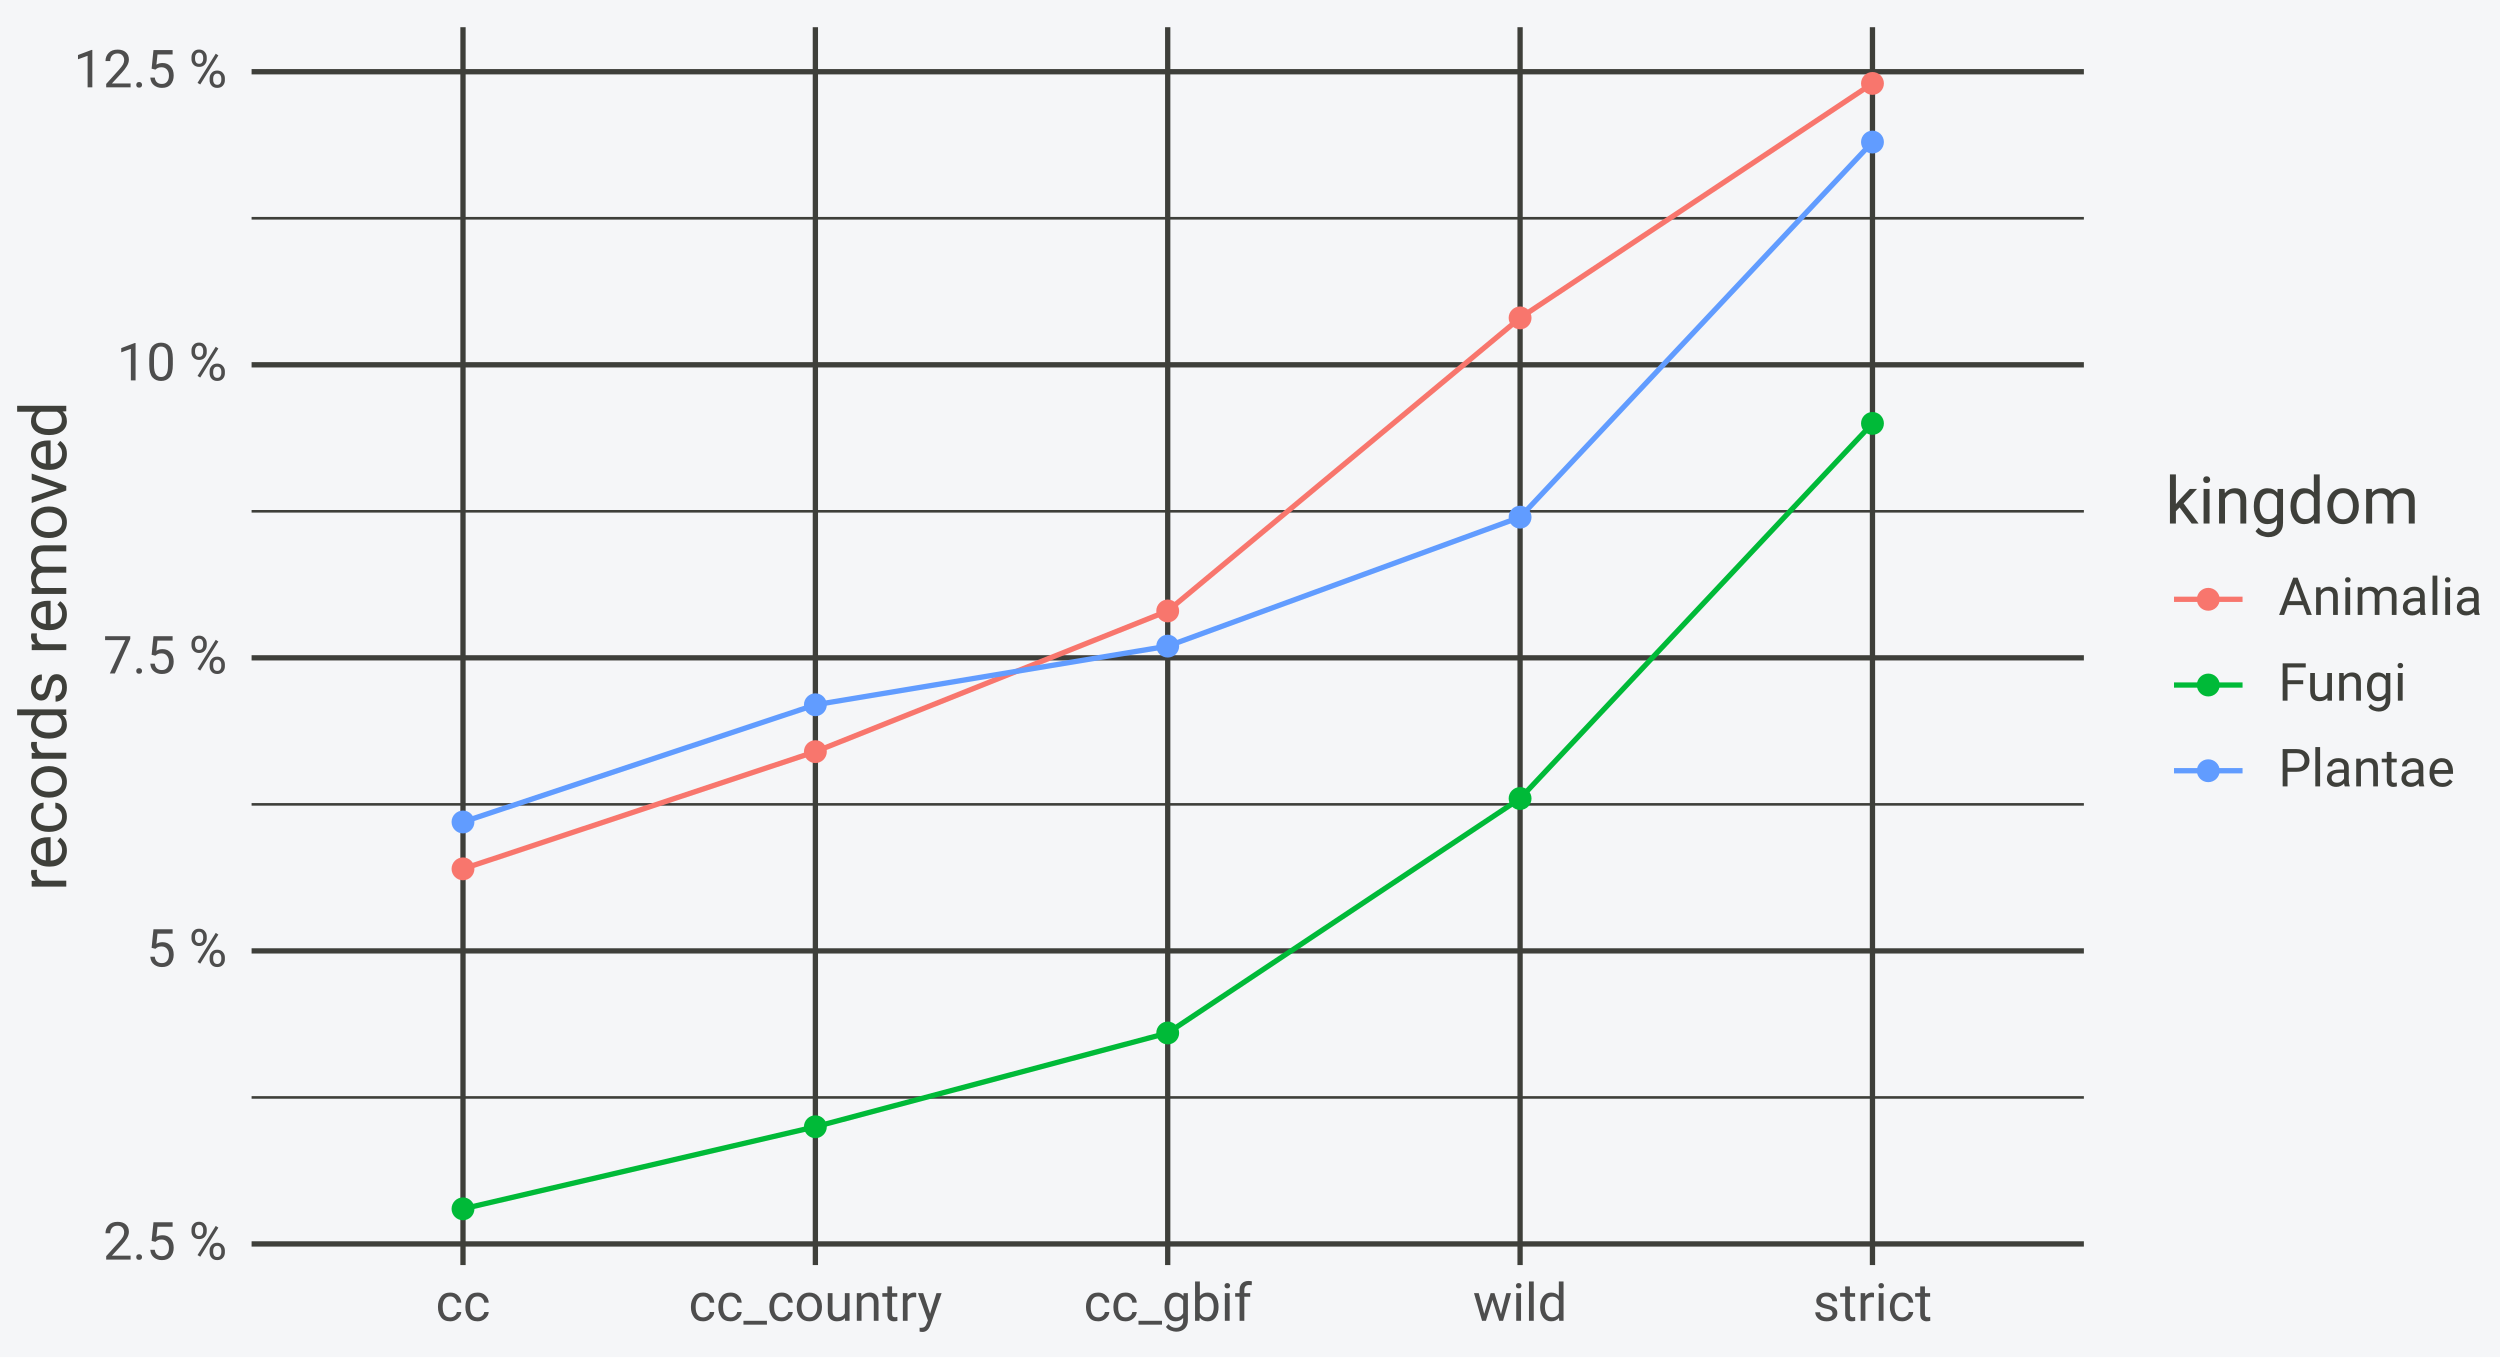
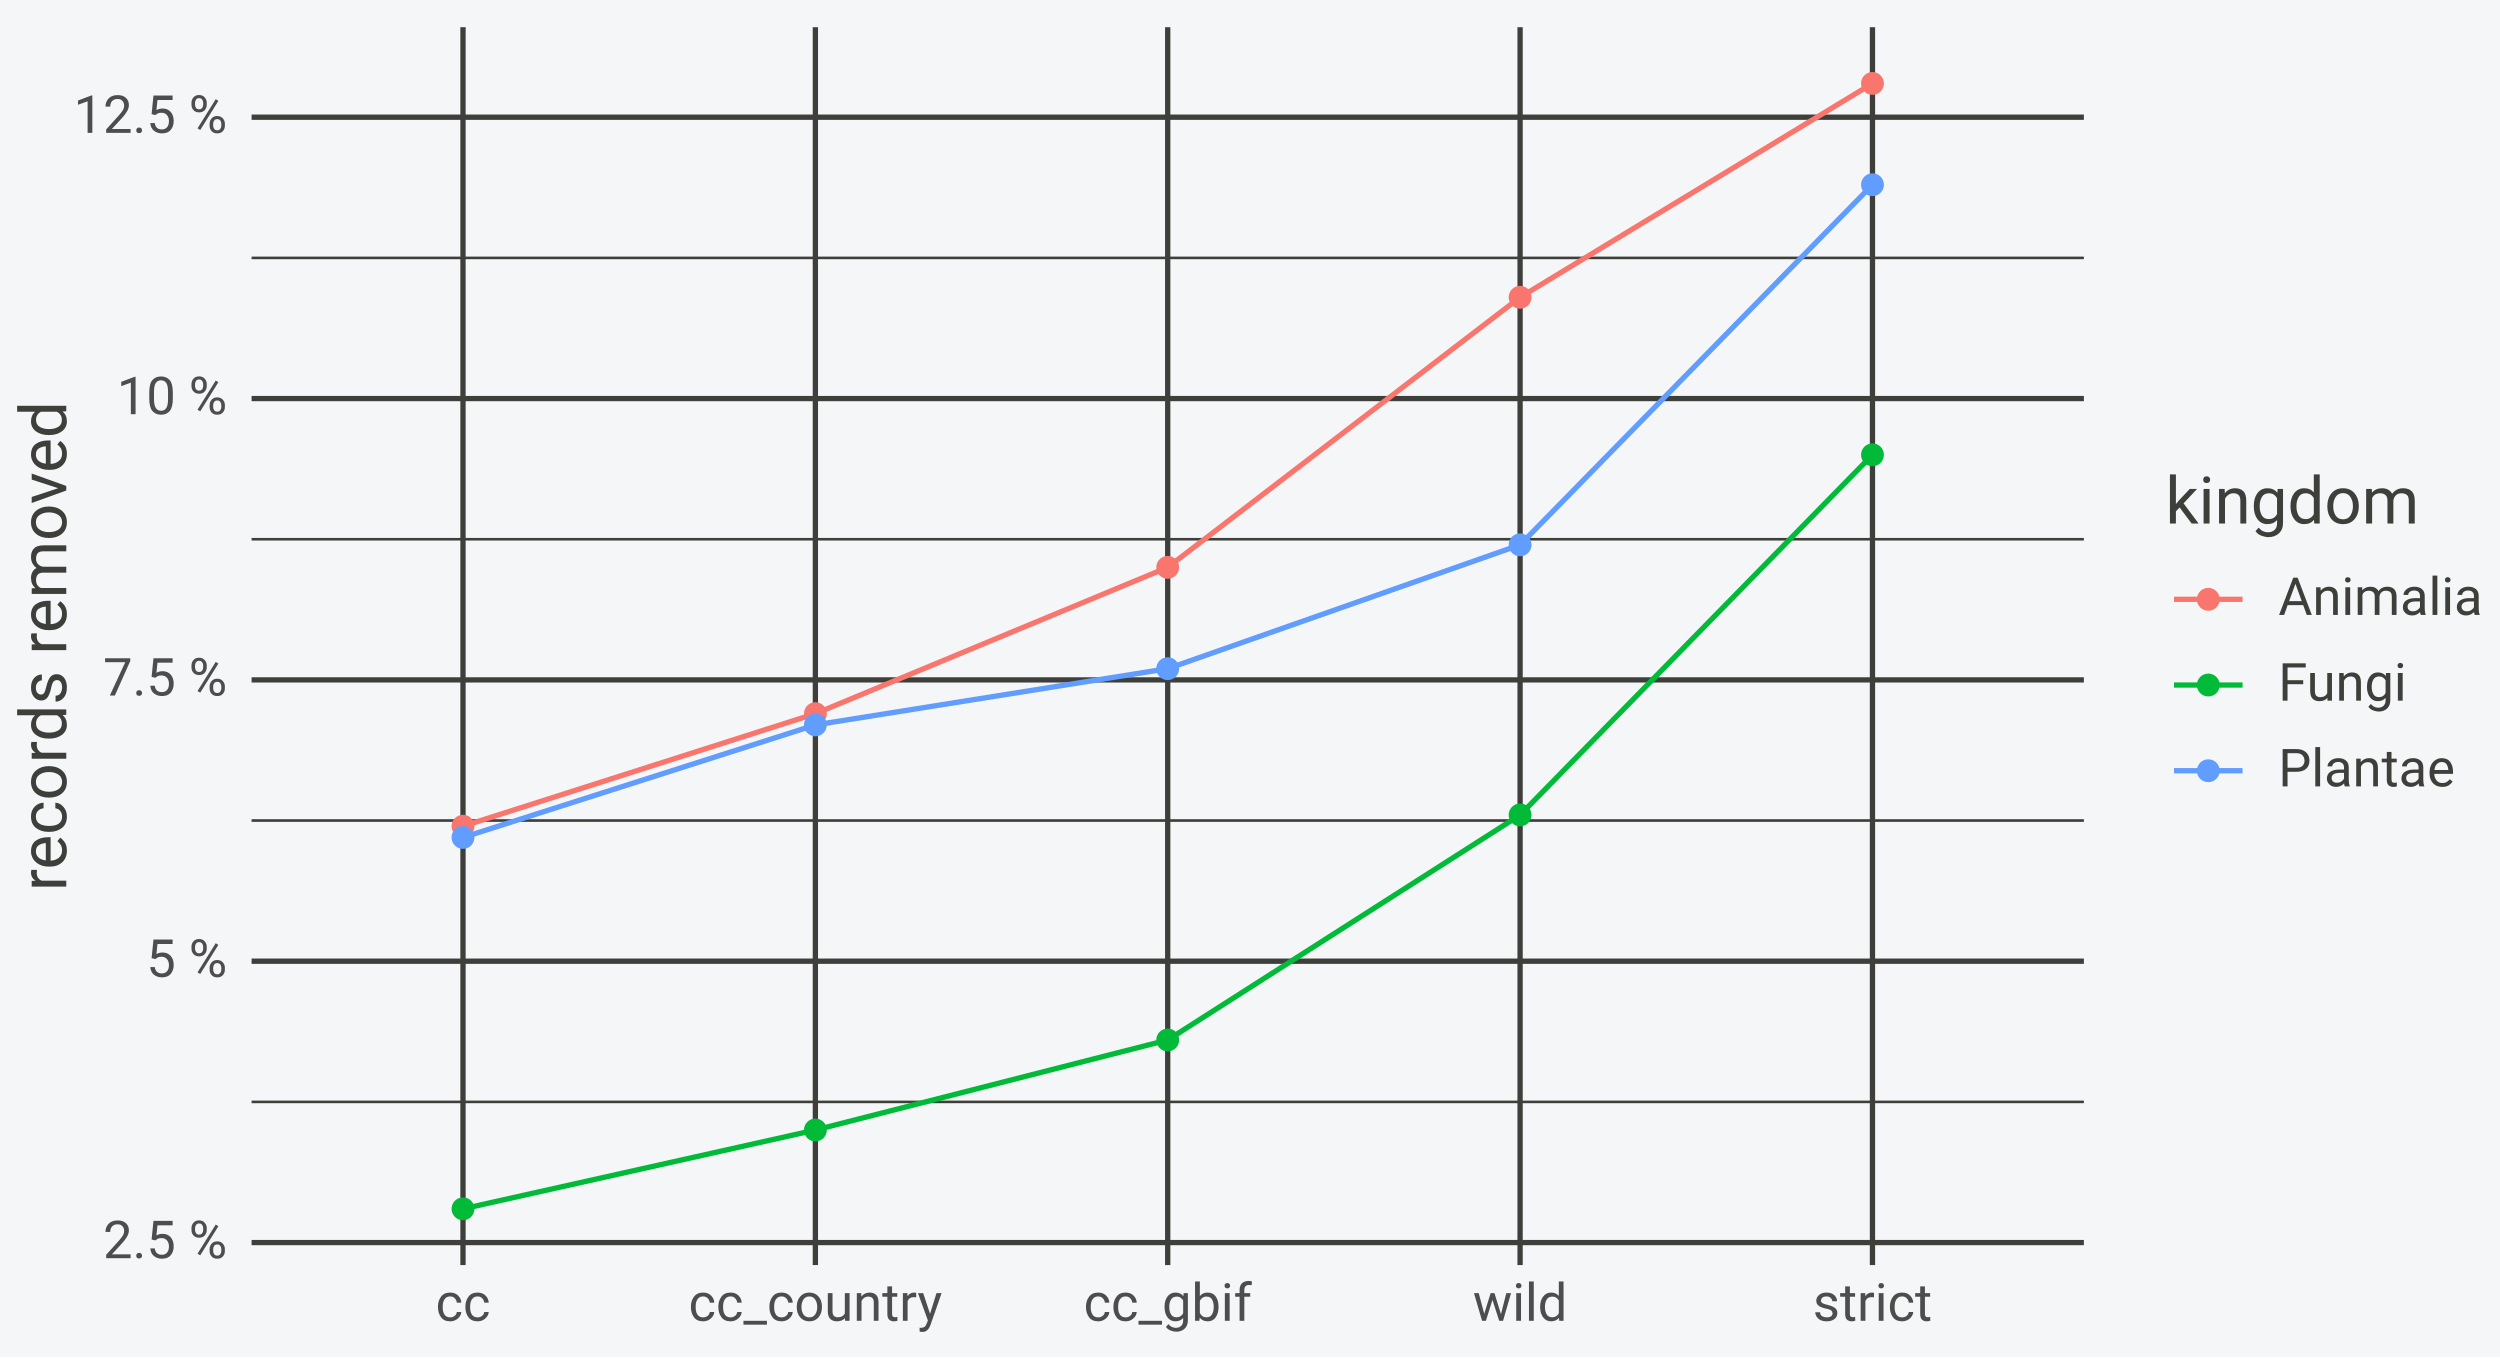
<svg xmlns="http://www.w3.org/2000/svg" width="504.00pt" height="273.60pt" viewBox="0 0 504.00 273.60">
  <g class="svglite">
    <defs>
      <style type="text/css">
    /* theme-aware-processed */
    .svglite line, .svglite polyline, .svglite polygon, .svglite path, .svglite circle {
      fill: none;
      stroke: #3E3F3A;
      stroke-linecap: round;
      stroke-linejoin: round;
      stroke-miterlimit: 10.00;
    }
    .svglite &gt; g &gt; rect {
      fill: none;
      stroke: #3E3F3A;
      stroke-linecap: round;
      stroke-linejoin: round;
      stroke-miterlimit: 10.00;
    }
    .svglite text {
      white-space: pre;
      fill: #3E3F3A;
    }
    .svglite g.glyphgroup path {
      fill: inherit;
      stroke: none;
    }
  </style>
    </defs>
    <rect width="100%" height="100%" style="stroke: none; fill: #F5F6F8;" />
    <defs>
      <clipPath id="cpMC4wMHw1MDQuMDB8MC4wMHwyNzMuNjA=">
        <rect x="0.00" y="0.00" width="504.00" height="273.60" />
      </clipPath>
    </defs>
    <g clip-path="url(#cpMC4wMHw1MDQuMDB8MC4wMHwyNzMuNjA=)">
      <rect x="0.00" y="-0" width="504.00" height="273.60" style="stroke-width: 1.07; stroke: none;" /> fill: #F5F6F8;' /&gt;
</g>
    <defs>
      <clipPath id="cpNTAuNzJ8NDIwLjExfDUuNDh8MjU1LjA0">
        <rect x="50.72" y="5.48" width="369.39" height="249.56" />
      </clipPath>
    </defs>
    <g clip-path="url(#cpNTAuNzJ8NDIwLjExfDUuNDh8MjU1LjA0)">
      <rect x="50.72" y="5.48" width="369.39" height="249.56" style="stroke-width: 1.07; stroke: none;" /> fill: #F5F6F8;' /&gt;
- <polyline points="50.72,221.24 420.11,221.24 " style="stroke-width: 0.53; stroke: #3E3F3A; stroke-linecap: butt;" />
-       <polyline points="50.72,162.16 420.11,162.16 " style="stroke-width: 0.53; stroke: #3E3F3A; stroke-linecap: butt;" />
-       <polyline points="50.72,103.08 420.11,103.08 " style="stroke-width: 0.53; stroke: #3E3F3A; stroke-linecap: butt;" />
-       <polyline points="50.72,44.00 420.11,44.00 " style="stroke-width: 0.53; stroke: #3E3F3A; stroke-linecap: butt;" />
-       <polyline points="50.72,250.78 420.11,250.78 " style="stroke-width: 1.07; stroke: #3E3F3A; stroke-linecap: butt;" />
-       <polyline points="50.72,191.70 420.11,191.70 " style="stroke-width: 1.07; stroke: #3E3F3A; stroke-linecap: butt;" />
-       <polyline points="50.72,132.62 420.11,132.62 " style="stroke-width: 1.07; stroke: #3E3F3A; stroke-linecap: butt;" />
-       <polyline points="50.72,73.54 420.11,73.54 " style="stroke-width: 1.07; stroke: #3E3F3A; stroke-linecap: butt;" />
-       <polyline points="50.72,14.46 420.11,14.46 " style="stroke-width: 1.07; stroke: #3E3F3A; stroke-linecap: butt;" />
+ <polyline points="50.72,222.14 420.11,222.14 " style="stroke-width: 0.53; stroke: #3E3F3A; stroke-linecap: butt;" />
+       <polyline points="50.72,165.42 420.11,165.42 " style="stroke-width: 0.53; stroke: #3E3F3A; stroke-linecap: butt;" />
+       <polyline points="50.72,108.71 420.11,108.71 " style="stroke-width: 0.53; stroke: #3E3F3A; stroke-linecap: butt;" />
+       <polyline points="50.72,51.99 420.11,51.99 " style="stroke-width: 0.53; stroke: #3E3F3A; stroke-linecap: butt;" />
+       <polyline points="50.72,250.50 420.11,250.50 " style="stroke-width: 1.07; stroke: #3E3F3A; stroke-linecap: butt;" />
+       <polyline points="50.72,193.78 420.11,193.78 " style="stroke-width: 1.07; stroke: #3E3F3A; stroke-linecap: butt;" />
+       <polyline points="50.72,137.07 420.11,137.07 " style="stroke-width: 1.07; stroke: #3E3F3A; stroke-linecap: butt;" />
+       <polyline points="50.72,80.35 420.11,80.35 " style="stroke-width: 1.07; stroke: #3E3F3A; stroke-linecap: butt;" />
+       <polyline points="50.72,23.63 420.11,23.63 " style="stroke-width: 1.07; stroke: #3E3F3A; stroke-linecap: butt;" />
      <polyline points="93.34,255.04 93.34,5.48 " style="stroke-width: 1.07; stroke: #3E3F3A; stroke-linecap: butt;" />
      <polyline points="164.38,255.04 164.38,5.48 " style="stroke-width: 1.07; stroke: #3E3F3A; stroke-linecap: butt;" />
      <polyline points="235.41,255.04 235.41,5.48 " style="stroke-width: 1.07; stroke: #3E3F3A; stroke-linecap: butt;" />
      <polyline points="306.45,255.04 306.45,5.48 " style="stroke-width: 1.07; stroke: #3E3F3A; stroke-linecap: butt;" />
      <polyline points="377.49,255.04 377.49,5.48 " style="stroke-width: 1.07; stroke: #3E3F3A; stroke-linecap: butt;" />
-       <polyline points="93.34,175.16 164.38,151.53 235.41,123.17 306.45,64.09 377.49,16.82 " style="stroke-width: 1.07; stroke: #F8766D; stroke-linecap: butt;" />
-       <polyline points="93.34,243.70 164.38,227.15 235.41,208.25 306.45,160.98 377.49,85.36 " style="stroke-width: 1.07; stroke: #00BA38; stroke-linecap: butt;" />
-       <polyline points="93.34,165.71 164.38,142.08 235.41,130.26 306.45,104.26 377.49,28.64 " style="stroke-width: 1.07; stroke: #619CFF; stroke-linecap: butt;" />
-       <circle cx="93.34" cy="175.16" r="1.95" style="stroke-width: 0.71; stroke: #F8766D; fill: #F8766D;" />
+       <polyline points="93.34,166.56 164.38,143.87 235.41,114.38 306.45,59.93 377.49,16.82 " style="stroke-width: 1.07; stroke: #F8766D; stroke-linecap: butt;" />
+       <polyline points="93.34,243.70 164.38,227.81 235.41,209.66 306.45,164.29 377.49,91.69 " style="stroke-width: 1.07; stroke: #00BA38; stroke-linecap: butt;" />
+       <polyline points="93.34,168.83 164.38,146.14 235.41,134.80 306.45,109.84 377.49,37.24 " style="stroke-width: 1.07; stroke: #619CFF; stroke-linecap: butt;" />
+       <circle cx="93.34" cy="166.56" r="1.95" style="stroke-width: 0.71; stroke: #F8766D; fill: #F8766D;" />
      <circle cx="93.34" cy="243.70" r="1.95" style="stroke-width: 0.71; stroke: #00BA38; fill: #00BA38;" />
-       <circle cx="93.34" cy="165.71" r="1.95" style="stroke-width: 0.71; stroke: #619CFF; fill: #619CFF;" />
-       <circle cx="164.38" cy="151.53" r="1.95" style="stroke-width: 0.71; stroke: #F8766D; fill: #F8766D;" />
-       <circle cx="164.38" cy="227.15" r="1.95" style="stroke-width: 0.71; stroke: #00BA38; fill: #00BA38;" />
-       <circle cx="164.38" cy="142.08" r="1.95" style="stroke-width: 0.71; stroke: #619CFF; fill: #619CFF;" />
-       <circle cx="235.41" cy="123.17" r="1.95" style="stroke-width: 0.71; stroke: #F8766D; fill: #F8766D;" />
-       <circle cx="235.41" cy="208.25" r="1.95" style="stroke-width: 0.71; stroke: #00BA38; fill: #00BA38;" />
-       <circle cx="235.41" cy="130.26" r="1.95" style="stroke-width: 0.71; stroke: #619CFF; fill: #619CFF;" />
-       <circle cx="306.45" cy="64.09" r="1.95" style="stroke-width: 0.71; stroke: #F8766D; fill: #F8766D;" />
-       <circle cx="306.45" cy="160.98" r="1.95" style="stroke-width: 0.71; stroke: #00BA38; fill: #00BA38;" />
-       <circle cx="306.45" cy="104.26" r="1.95" style="stroke-width: 0.71; stroke: #619CFF; fill: #619CFF;" />
+       <circle cx="93.34" cy="168.83" r="1.95" style="stroke-width: 0.71; stroke: #619CFF; fill: #619CFF;" />
+       <circle cx="164.38" cy="143.87" r="1.95" style="stroke-width: 0.71; stroke: #F8766D; fill: #F8766D;" />
+       <circle cx="164.38" cy="227.81" r="1.95" style="stroke-width: 0.71; stroke: #00BA38; fill: #00BA38;" />
+       <circle cx="164.38" cy="146.14" r="1.95" style="stroke-width: 0.71; stroke: #619CFF; fill: #619CFF;" />
+       <circle cx="235.41" cy="114.38" r="1.95" style="stroke-width: 0.71; stroke: #F8766D; fill: #F8766D;" />
+       <circle cx="235.41" cy="209.66" r="1.95" style="stroke-width: 0.71; stroke: #00BA38; fill: #00BA38;" />
+       <circle cx="235.41" cy="134.80" r="1.95" style="stroke-width: 0.71; stroke: #619CFF; fill: #619CFF;" />
+       <circle cx="306.45" cy="59.93" r="1.95" style="stroke-width: 0.71; stroke: #F8766D; fill: #F8766D;" />
+       <circle cx="306.45" cy="164.29" r="1.95" style="stroke-width: 0.71; stroke: #00BA38; fill: #00BA38;" />
+       <circle cx="306.45" cy="109.84" r="1.95" style="stroke-width: 0.71; stroke: #619CFF; fill: #619CFF;" />
      <circle cx="377.49" cy="16.82" r="1.95" style="stroke-width: 0.71; stroke: #F8766D; fill: #F8766D;" />
-       <circle cx="377.49" cy="85.36" r="1.95" style="stroke-width: 0.71; stroke: #00BA38; fill: #00BA38;" />
-       <circle cx="377.49" cy="28.64" r="1.95" style="stroke-width: 0.71; stroke: #619CFF; fill: #619CFF;" />
+       <circle cx="377.49" cy="91.69" r="1.95" style="stroke-width: 0.71; stroke: #00BA38; fill: #00BA38;" />
+       <circle cx="377.49" cy="37.24" r="1.95" style="stroke-width: 0.71; stroke: #619CFF; fill: #619CFF;" />
    </g>
    <g clip-path="url(#cpMC4wMHw1MDQuMDB8MC4wMHwyNzMuNjA=)">
-       <text x="45.79" y="253.93" text-anchor="end" style="font-size: 0.88em;fill: #4D4D4D; font-family: &quot;Roboto&quot;, -apple-system, BlinkMacSystemFont, &quot;Segoe UI&quot;, system-ui, sans-serif;">2.5 %</text>
-       <text x="45.79" y="194.85" text-anchor="end" style="font-size: 0.88em;fill: #4D4D4D; font-family: &quot;Roboto&quot;, -apple-system, BlinkMacSystemFont, &quot;Segoe UI&quot;, system-ui, sans-serif;">5 %</text>
-       <text x="45.79" y="135.77" text-anchor="end" style="font-size: 0.88em;fill: #4D4D4D; font-family: &quot;Roboto&quot;, -apple-system, BlinkMacSystemFont, &quot;Segoe UI&quot;, system-ui, sans-serif;">7.5 %</text>
-       <text x="45.79" y="76.69" text-anchor="end" style="font-size: 0.88em;fill: #4D4D4D; font-family: &quot;Roboto&quot;, -apple-system, BlinkMacSystemFont, &quot;Segoe UI&quot;, system-ui, sans-serif;">10 %</text>
-       <text x="45.79" y="17.61" text-anchor="end" style="font-size: 0.88em;fill: #4D4D4D; font-family: &quot;Roboto&quot;, -apple-system, BlinkMacSystemFont, &quot;Segoe UI&quot;, system-ui, sans-serif;">12.5 %</text>
+       <text x="45.79" y="253.65" text-anchor="end" style="font-size: 0.88em;fill: #4D4D4D; font-family: &quot;Roboto&quot;, -apple-system, BlinkMacSystemFont, &quot;Segoe UI&quot;, system-ui, sans-serif;">2.5 %</text>
+       <text x="45.79" y="196.93" text-anchor="end" style="font-size: 0.88em;fill: #4D4D4D; font-family: &quot;Roboto&quot;, -apple-system, BlinkMacSystemFont, &quot;Segoe UI&quot;, system-ui, sans-serif;">5 %</text>
+       <text x="45.79" y="140.22" text-anchor="end" style="font-size: 0.88em;fill: #4D4D4D; font-family: &quot;Roboto&quot;, -apple-system, BlinkMacSystemFont, &quot;Segoe UI&quot;, system-ui, sans-serif;">7.5 %</text>
+       <text x="45.79" y="83.50" text-anchor="end" style="font-size: 0.88em;fill: #4D4D4D; font-family: &quot;Roboto&quot;, -apple-system, BlinkMacSystemFont, &quot;Segoe UI&quot;, system-ui, sans-serif;">10 %</text>
+       <text x="45.79" y="26.78" text-anchor="end" style="font-size: 0.88em;fill: #4D4D4D; font-family: &quot;Roboto&quot;, -apple-system, BlinkMacSystemFont, &quot;Segoe UI&quot;, system-ui, sans-serif;">12.5 %</text>
      <text x="93.34" y="266.27" text-anchor="middle" style="font-size: 0.88em;fill: #4D4D4D; font-family: &quot;Roboto&quot;, -apple-system, BlinkMacSystemFont, &quot;Segoe UI&quot;, system-ui, sans-serif;">cc</text>
      <text x="164.38" y="266.27" text-anchor="middle" style="font-size: 0.88em;fill: #4D4D4D; font-family: &quot;Roboto&quot;, -apple-system, BlinkMacSystemFont, &quot;Segoe UI&quot;, system-ui, sans-serif;">cc_country</text>
      <text x="235.41" y="266.27" text-anchor="middle" style="font-size: 0.88em;fill: #4D4D4D; font-family: &quot;Roboto&quot;, -apple-system, BlinkMacSystemFont, &quot;Segoe UI&quot;, system-ui, sans-serif;">cc_gbif</text>
      <text x="306.45" y="266.27" text-anchor="middle" style="font-size: 0.88em;fill: #4D4D4D; font-family: &quot;Roboto&quot;, -apple-system, BlinkMacSystemFont, &quot;Segoe UI&quot;, system-ui, sans-serif;">wild</text>
      <text x="377.49" y="266.27" text-anchor="middle" style="font-size: 0.88em;fill: #4D4D4D; font-family: &quot;Roboto&quot;, -apple-system, BlinkMacSystemFont, &quot;Segoe UI&quot;, system-ui, sans-serif;">strict</text>
      <text transform="translate(13.36,130.26) rotate(-90)" text-anchor="middle" style="font-size: 1.1em; font-family: &quot;Roboto&quot;, -apple-system, BlinkMacSystemFont, &quot;Segoe UI&quot;, system-ui, sans-serif;">records removed</text>
      <text x="436.55" y="105.54" style="font-size: 1.1em; font-family: &quot;Roboto&quot;, -apple-system, BlinkMacSystemFont, &quot;Segoe UI&quot;, system-ui, sans-serif;">kingdom</text>
      <line x1="438.28" y1="120.82" x2="452.10" y2="120.82" style="stroke-width: 1.07; stroke: #F8766D; stroke-linecap: butt;" />
      <circle cx="445.19" cy="120.82" r="1.95" style="stroke-width: 0.71; stroke: #F8766D; fill: #F8766D;" />
      <line x1="438.28" y1="138.10" x2="452.10" y2="138.10" style="stroke-width: 1.07; stroke: #00BA38; stroke-linecap: butt;" />
      <circle cx="445.19" cy="138.10" r="1.95" style="stroke-width: 0.71; stroke: #00BA38; fill: #00BA38;" />
      <line x1="438.28" y1="155.38" x2="452.10" y2="155.38" style="stroke-width: 1.07; stroke: #619CFF; stroke-linecap: butt;" />
      <circle cx="445.19" cy="155.38" r="1.95" style="stroke-width: 0.71; stroke: #619CFF; fill: #619CFF;" />
      <text x="459.31" y="123.97" style="font-size: 0.88em; font-family: &quot;Roboto&quot;, -apple-system, BlinkMacSystemFont, &quot;Segoe UI&quot;, system-ui, sans-serif;">Animalia</text>
      <text x="459.31" y="141.25" style="font-size: 0.88em; font-family: &quot;Roboto&quot;, -apple-system, BlinkMacSystemFont, &quot;Segoe UI&quot;, system-ui, sans-serif;">Fungi</text>
      <text x="459.31" y="158.53" style="font-size: 0.88em; font-family: &quot;Roboto&quot;, -apple-system, BlinkMacSystemFont, &quot;Segoe UI&quot;, system-ui, sans-serif;">Plantae</text>
    </g>
  </g>
</svg>
